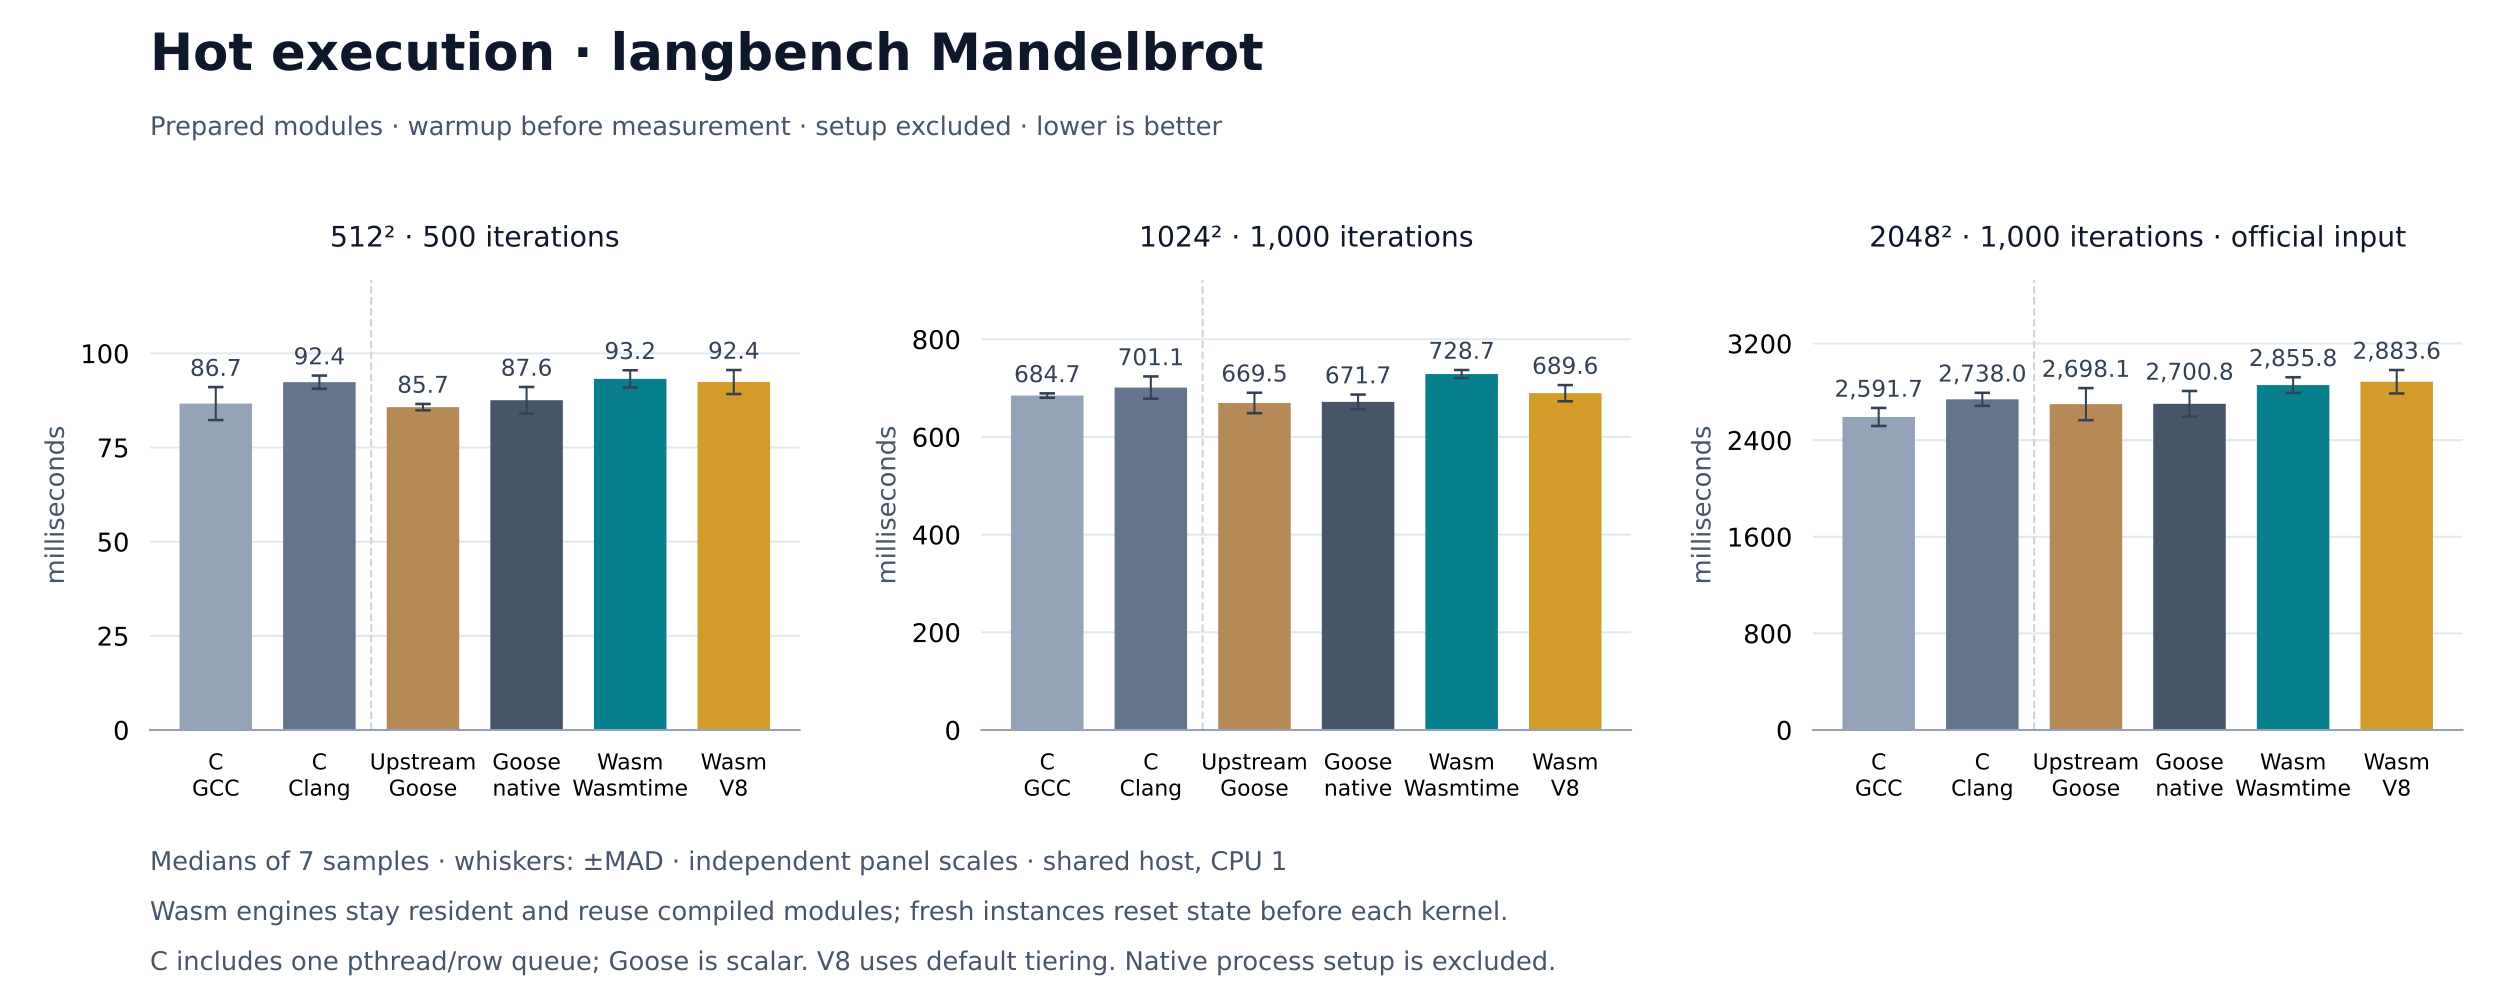
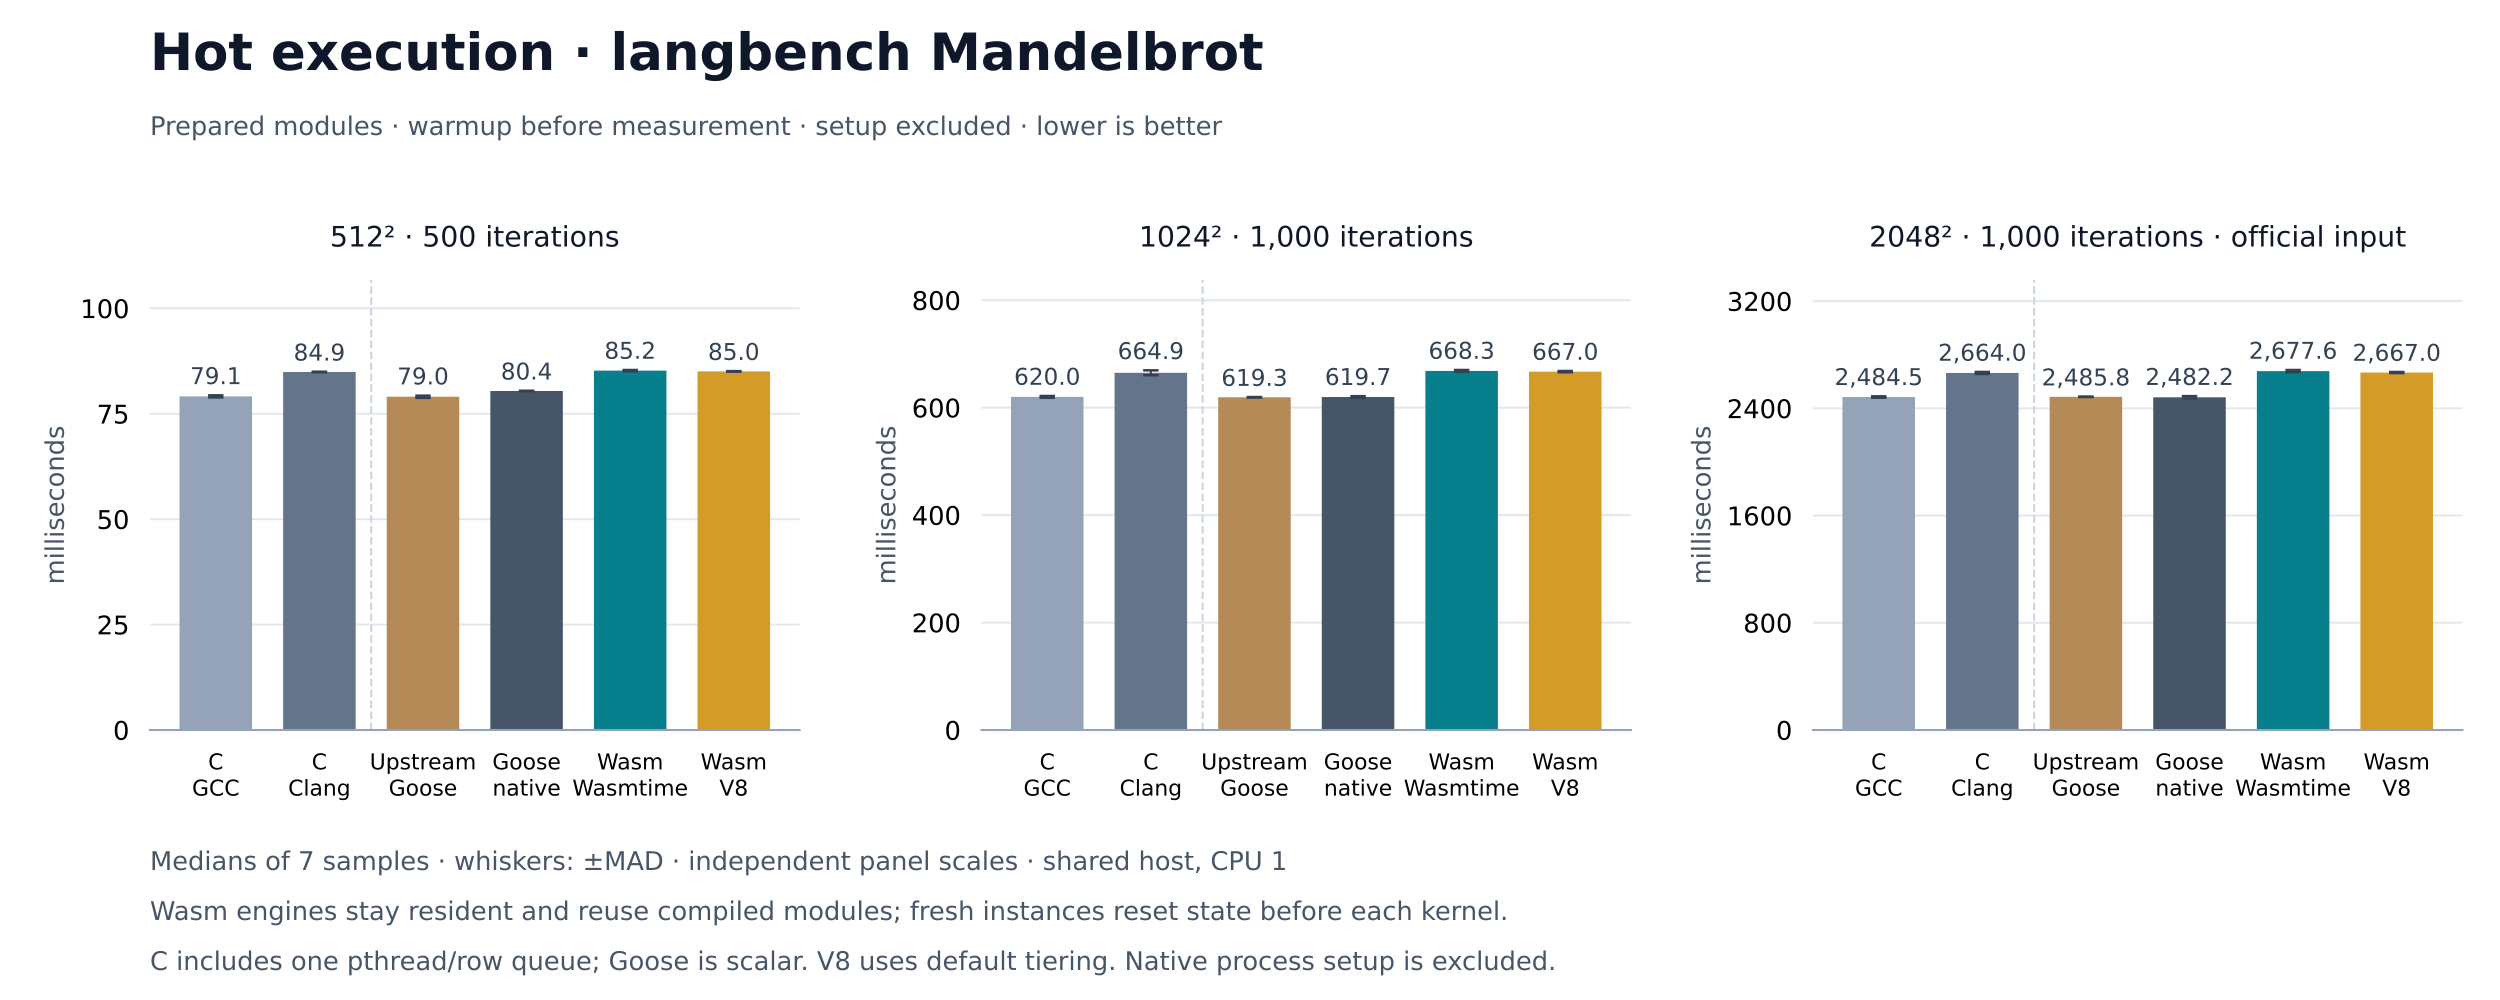
<svg xmlns="http://www.w3.org/2000/svg" xmlns:xlink="http://www.w3.org/1999/xlink" width="972pt" height="388.8pt" viewBox="0 0 972 388.8" version="1.1">
  <defs>
    <style type="text/css">*{stroke-linejoin: round; stroke-linecap: butt}</style>
  </defs>
  <g id="figure_1">
    <g id="patch_1">
      <path d="M 0 388.8 L 972 388.8 L 972 0 L 0 0 z " style="fill: #ffffff" />
    </g>
    <g id="axes_1">
      <g id="patch_2">
        <path d="M 58.32 283.824 L 310.876 283.824 L 310.876 108.864 L 58.32 108.864 z " style="fill: #ffffff" />
      </g>
      <g id="matplotlib.axis_1">
        <g id="xtick_1">
          <g id="line2d_1" />
          <g id="text_1">
            <text style="font-size: 8.5px; font-family: 'DejaVu Sans'" transform="translate(80.93016 299.1328)">C</text>
            <text style="font-size: 8.5px; font-family: 'DejaVu Sans'" transform="translate(74.66938 309.3345)">GCC</text>
          </g>
        </g>
        <g id="xtick_2">
          <g id="line2d_2" />
          <g id="text_2">
            <text style="font-size: 8.5px; font-family: 'DejaVu Sans'" transform="translate(121.2103 299.1328)">C</text>
            <text style="font-size: 8.5px; font-family: 'DejaVu Sans'" transform="translate(112.0336 309.3352)">Clang</text>
          </g>
        </g>
        <g id="xtick_3">
          <g id="line2d_3" />
          <g id="text_3">
            <text style="font-size: 8.5px; font-family: 'DejaVu Sans'" transform="translate(143.7566 299.1328)">Upstream</text>
            <text style="font-size: 8.5px; font-family: 'DejaVu Sans'" transform="translate(151.135 309.3345)">Goose</text>
          </g>
        </g>
        <g id="xtick_4">
          <g id="line2d_4" />
          <g id="text_4">
            <text style="font-size: 8.5px; font-family: 'DejaVu Sans'" transform="translate(191.4151 299.1328)">Goose</text>
            <text style="font-size: 8.5px; font-family: 'DejaVu Sans'" transform="translate(191.4629 309.3352)">native</text>
          </g>
        </g>
        <g id="xtick_5">
          <g id="line2d_5" />
          <g id="text_5">
            <text style="font-size: 8.5px; font-family: 'DejaVu Sans'" transform="translate(232.1294 299.1328)">Wasm</text>
            <text style="font-size: 8.5px; font-family: 'DejaVu Sans'" transform="translate(222.5278 309.3352)">Wasmtime</text>
          </g>
        </g>
        <g id="xtick_6">
          <g id="line2d_6" />
          <g id="text_6">
            <text style="font-size: 8.5px; font-family: 'DejaVu Sans'" transform="translate(272.4095 299.1328)">Wasm</text>
            <text style="font-size: 8.5px; font-family: 'DejaVu Sans'" transform="translate(279.687 309.3345)">V8</text>
          </g>
        </g>
      </g>
      <g id="matplotlib.axis_2">
        <g id="ytick_1">
          <g id="line2d_7">
            <path d="M 58.32 283.824 L 310.876 283.824 " clip-path="url(#p1867e7d874)" style="fill: none; stroke: #e2e8f0; stroke-width: 0.8; stroke-linecap: square" />
          </g>
          <g id="line2d_8" />
          <g id="text_7">
            <text style="font-size: 10px; font-family: 'DejaVu Sans'; text-anchor: end" x="50.32" y="287.623" transform="rotate(-0 50.32 287.6228)">0</text>
          </g>
        </g>
        <g id="ytick_2">
          <g id="line2d_9">
-             <path d="M 58.32 247.216 L 310.876 247.216 " clip-path="url(#p1867e7d874)" style="fill: none; stroke: #e2e8f0; stroke-width: 0.8; stroke-linecap: square" />
+             <path d="M 58.32 242.837 L 310.876 242.837 " clip-path="url(#p1867e7d874)" style="fill: none; stroke: #e2e8f0; stroke-width: 0.8; stroke-linecap: square" />
          </g>
          <g id="line2d_10" />
          <g id="text_8">
-             <text style="font-size: 10px; font-family: 'DejaVu Sans'; text-anchor: end" x="50.32" y="251.015" transform="rotate(-0 50.32 251.015)">25</text>
+             <text style="font-size: 10px; font-family: 'DejaVu Sans'; text-anchor: end" x="50.32" y="246.636" transform="rotate(-0 50.32 246.636)">25</text>
          </g>
        </g>
        <g id="ytick_3">
          <g id="line2d_11">
-             <path d="M 58.32 210.608 L 310.876 210.608 " clip-path="url(#p1867e7d874)" style="fill: none; stroke: #e2e8f0; stroke-width: 0.8; stroke-linecap: square" />
+             <path d="M 58.32 201.85 L 310.876 201.85 " clip-path="url(#p1867e7d874)" style="fill: none; stroke: #e2e8f0; stroke-width: 0.8; stroke-linecap: square" />
          </g>
          <g id="line2d_12" />
          <g id="text_9">
-             <text style="font-size: 10px; font-family: 'DejaVu Sans'; text-anchor: end" x="50.32" y="214.407" transform="rotate(-0 50.32 214.4072)">50</text>
+             <text style="font-size: 10px; font-family: 'DejaVu Sans'; text-anchor: end" x="50.32" y="205.649" transform="rotate(-0 50.32 205.6491)">50</text>
          </g>
        </g>
        <g id="ytick_4">
          <g id="line2d_13">
-             <path d="M 58.32 174.001 L 310.876 174.001 " clip-path="url(#p1867e7d874)" style="fill: none; stroke: #e2e8f0; stroke-width: 0.8; stroke-linecap: square" />
+             <path d="M 58.32 160.863 L 310.876 160.863 " clip-path="url(#p1867e7d874)" style="fill: none; stroke: #e2e8f0; stroke-width: 0.8; stroke-linecap: square" />
          </g>
          <g id="line2d_14" />
          <g id="text_10">
-             <text style="font-size: 10px; font-family: 'DejaVu Sans'; text-anchor: end" x="50.32" y="177.799" transform="rotate(-0 50.32 177.7994)">75</text>
+             <text style="font-size: 10px; font-family: 'DejaVu Sans'; text-anchor: end" x="50.32" y="164.662" transform="rotate(-0 50.32 164.6622)">75</text>
          </g>
        </g>
        <g id="ytick_5">
          <g id="line2d_15">
-             <path d="M 58.32 137.393 L 310.876 137.393 " clip-path="url(#p1867e7d874)" style="fill: none; stroke: #e2e8f0; stroke-width: 0.8; stroke-linecap: square" />
+             <path d="M 58.32 119.877 L 310.876 119.877 " clip-path="url(#p1867e7d874)" style="fill: none; stroke: #e2e8f0; stroke-width: 0.8; stroke-linecap: square" />
          </g>
          <g id="line2d_16" />
          <g id="text_11">
-             <text style="font-size: 10px; font-family: 'DejaVu Sans'; text-anchor: end" x="50.32" y="141.192" transform="rotate(-0 50.32 141.1916)">100</text>
+             <text style="font-size: 10px; font-family: 'DejaVu Sans'; text-anchor: end" x="50.32" y="123.675" transform="rotate(-0 50.32 123.6754)">100</text>
          </g>
        </g>
        <g id="text_12">
          <text style="font-size: 10px; font-family: 'DejaVu Sans'; text-anchor: middle; fill: #475569" x="24.83" y="196.344" transform="rotate(-90 24.83016 196.344)">milliseconds</text>
        </g>
      </g>
      <g id="patch_3">
-         <path d="M 69.8 283.824 L 97.996 283.824 L 97.996 156.915 L 69.8 156.915 z " clip-path="url(#p1867e7d874)" style="fill: #94a3b8" />
+         <path d="M 69.8 283.824 L 97.996 283.824 L 97.996 154.111 L 69.8 154.111 z " clip-path="url(#p1867e7d874)" style="fill: #94a3b8" />
      </g>
      <g id="patch_4">
-         <path d="M 110.08 283.824 L 138.276 283.824 L 138.276 148.586 L 110.08 148.586 z " clip-path="url(#p1867e7d874)" style="fill: #64748b" />
+         <path d="M 110.08 283.824 L 138.276 283.824 L 138.276 144.625 L 110.08 144.625 z " clip-path="url(#p1867e7d874)" style="fill: #64748b" />
      </g>
      <g id="patch_5">
-         <path d="M 150.36 283.824 L 178.556 283.824 L 178.556 158.301 L 150.36 158.301 z " clip-path="url(#p1867e7d874)" style="fill: #b58a56" />
+         <path d="M 150.36 283.824 L 178.556 283.824 L 178.556 154.239 L 150.36 154.239 z " clip-path="url(#p1867e7d874)" style="fill: #b58a56" />
      </g>
      <g id="patch_6">
-         <path d="M 190.64 283.824 L 218.836 283.824 L 218.836 155.606 L 190.64 155.606 z " clip-path="url(#p1867e7d874)" style="fill: #475569" />
+         <path d="M 190.64 283.824 L 218.836 283.824 L 218.836 152.021 L 190.64 152.021 z " clip-path="url(#p1867e7d874)" style="fill: #475569" />
      </g>
      <g id="patch_7">
-         <path d="M 230.92 283.824 L 259.116 283.824 L 259.116 147.306 L 230.92 147.306 z " clip-path="url(#p1867e7d874)" style="fill: #087f8c" />
+         <path d="M 230.92 283.824 L 259.116 283.824 L 259.116 144.096 L 230.92 144.096 z " clip-path="url(#p1867e7d874)" style="fill: #087f8c" />
      </g>
      <g id="patch_8">
-         <path d="M 271.2 283.824 L 299.396 283.824 L 299.396 148.526 L 271.2 148.526 z " clip-path="url(#p1867e7d874)" style="fill: #d39b28" />
+         <path d="M 271.2 283.824 L 299.396 283.824 L 299.396 144.407 L 271.2 144.407 z " clip-path="url(#p1867e7d874)" style="fill: #d39b28" />
      </g>
      <g id="LineCollection_1">
-         <path d="M 83.898 163.318 L 83.898 150.511 " clip-path="url(#p1867e7d874)" style="fill: none; stroke: #334155; stroke-width: 0.8" />
-         <path d="M 124.178 151.15 L 124.178 146.022 " clip-path="url(#p1867e7d874)" style="fill: none; stroke: #334155; stroke-width: 0.8" />
-         <path d="M 164.458 159.543 L 164.458 157.059 " clip-path="url(#p1867e7d874)" style="fill: none; stroke: #334155; stroke-width: 0.8" />
-         <path d="M 204.738 160.763 L 204.738 150.449 " clip-path="url(#p1867e7d874)" style="fill: none; stroke: #334155; stroke-width: 0.8" />
-         <path d="M 245.018 150.655 L 245.018 143.957 " clip-path="url(#p1867e7d874)" style="fill: none; stroke: #334155; stroke-width: 0.8" />
-         <path d="M 285.298 153.196 L 285.298 143.856 " clip-path="url(#p1867e7d874)" style="fill: none; stroke: #334155; stroke-width: 0.8" />
+         <path d="M 83.898 154.51 L 83.898 153.711 " clip-path="url(#p1867e7d874)" style="fill: none; stroke: #334155; stroke-width: 0.8" />
+         <path d="M 124.178 144.686 L 124.178 144.565 " clip-path="url(#p1867e7d874)" style="fill: none; stroke: #334155; stroke-width: 0.8" />
+         <path d="M 164.458 154.645 L 164.458 153.833 " clip-path="url(#p1867e7d874)" style="fill: none; stroke: #334155; stroke-width: 0.8" />
+         <path d="M 204.738 152.102 L 204.738 151.939 " clip-path="url(#p1867e7d874)" style="fill: none; stroke: #334155; stroke-width: 0.8" />
+         <path d="M 245.018 144.336 L 245.018 143.856 " clip-path="url(#p1867e7d874)" style="fill: none; stroke: #334155; stroke-width: 0.8" />
+         <path d="M 285.298 144.5 L 285.298 144.314 " clip-path="url(#p1867e7d874)" style="fill: none; stroke: #334155; stroke-width: 0.8" />
      </g>
      <g id="line2d_17">
        <defs>
          <path id="m312f0f70a7" d="M 3 0 L -3 -0 " style="stroke: #334155" />
        </defs>
        <g clip-path="url(#p1867e7d874)">
-           <use xlink:href="#m312f0f70a7" x="83.898" y="163.318" style="fill: #1f77b4; stroke: #334155" />
-           <use xlink:href="#m312f0f70a7" x="124.178" y="151.15" style="fill: #1f77b4; stroke: #334155" />
-           <use xlink:href="#m312f0f70a7" x="164.458" y="159.543" style="fill: #1f77b4; stroke: #334155" />
-           <use xlink:href="#m312f0f70a7" x="204.738" y="160.763" style="fill: #1f77b4; stroke: #334155" />
-           <use xlink:href="#m312f0f70a7" x="245.018" y="150.655" style="fill: #1f77b4; stroke: #334155" />
-           <use xlink:href="#m312f0f70a7" x="285.298" y="153.196" style="fill: #1f77b4; stroke: #334155" />
+           <use xlink:href="#m312f0f70a7" x="83.898" y="154.51" style="fill: #1f77b4; stroke: #334155" />
+           <use xlink:href="#m312f0f70a7" x="124.178" y="144.686" style="fill: #1f77b4; stroke: #334155" />
+           <use xlink:href="#m312f0f70a7" x="164.458" y="154.645" style="fill: #1f77b4; stroke: #334155" />
+           <use xlink:href="#m312f0f70a7" x="204.738" y="152.102" style="fill: #1f77b4; stroke: #334155" />
+           <use xlink:href="#m312f0f70a7" x="245.018" y="144.336" style="fill: #1f77b4; stroke: #334155" />
+           <use xlink:href="#m312f0f70a7" x="285.298" y="144.5" style="fill: #1f77b4; stroke: #334155" />
        </g>
      </g>
      <g id="line2d_18">
        <g clip-path="url(#p1867e7d874)">
-           <use xlink:href="#m312f0f70a7" x="83.898" y="150.511" style="fill: #1f77b4; stroke: #334155" />
-           <use xlink:href="#m312f0f70a7" x="124.178" y="146.022" style="fill: #1f77b4; stroke: #334155" />
-           <use xlink:href="#m312f0f70a7" x="164.458" y="157.059" style="fill: #1f77b4; stroke: #334155" />
-           <use xlink:href="#m312f0f70a7" x="204.738" y="150.449" style="fill: #1f77b4; stroke: #334155" />
-           <use xlink:href="#m312f0f70a7" x="245.018" y="143.957" style="fill: #1f77b4; stroke: #334155" />
-           <use xlink:href="#m312f0f70a7" x="285.298" y="143.856" style="fill: #1f77b4; stroke: #334155" />
+           <use xlink:href="#m312f0f70a7" x="83.898" y="153.711" style="fill: #1f77b4; stroke: #334155" />
+           <use xlink:href="#m312f0f70a7" x="124.178" y="144.565" style="fill: #1f77b4; stroke: #334155" />
+           <use xlink:href="#m312f0f70a7" x="164.458" y="153.833" style="fill: #1f77b4; stroke: #334155" />
+           <use xlink:href="#m312f0f70a7" x="204.738" y="151.939" style="fill: #1f77b4; stroke: #334155" />
+           <use xlink:href="#m312f0f70a7" x="245.018" y="143.856" style="fill: #1f77b4; stroke: #334155" />
+           <use xlink:href="#m312f0f70a7" x="285.298" y="144.314" style="fill: #1f77b4; stroke: #334155" />
        </g>
      </g>
      <g id="line2d_19">
        <path d="M 144.318 283.824 L 144.318 108.864 " clip-path="url(#p1867e7d874)" style="fill: none; stroke-dasharray: 2.96,1.28; stroke-dashoffset: 0; stroke: #cbd5e1; stroke-width: 0.8" />
      </g>
      <g id="patch_9">
        <path d="M 58.32 283.824 L 310.876 283.824 " style="fill: none; stroke: #94a3b8; stroke-width: 0.8; stroke-linejoin: miter; stroke-linecap: square" />
      </g>
      <g id="text_13">
-         <text style="font-size: 9px; font-family: 'DejaVu Sans'; text-anchor: middle; fill: #334155" x="83.898" y="146.137" transform="rotate(-0 83.89786 146.1375)">86.7</text>
+         <text style="font-size: 9px; font-family: 'DejaVu Sans'; text-anchor: middle; fill: #334155" x="83.898" y="149.337" transform="rotate(-0 83.89786 149.337)">79.1</text>
      </g>
      <g id="text_14">
-         <text style="font-size: 9px; font-family: 'DejaVu Sans'; text-anchor: middle; fill: #334155" x="124.178" y="141.648" transform="rotate(-0 124.178 141.6475)">92.4</text>
+         <text style="font-size: 9px; font-family: 'DejaVu Sans'; text-anchor: middle; fill: #334155" x="124.178" y="140.191" transform="rotate(-0 124.178 140.1905)">84.9</text>
      </g>
      <g id="text_15">
-         <text style="font-size: 9px; font-family: 'DejaVu Sans'; text-anchor: middle; fill: #334155" x="164.458" y="152.685" transform="rotate(-0 164.458 152.6853)">85.7</text>
+         <text style="font-size: 9px; font-family: 'DejaVu Sans'; text-anchor: middle; fill: #334155" x="164.458" y="149.459" transform="rotate(-0 164.458 149.4593)">79.0</text>
      </g>
      <g id="text_16">
-         <text style="font-size: 9px; font-family: 'DejaVu Sans'; text-anchor: middle; fill: #334155" x="204.738" y="146.075" transform="rotate(-0 204.7381 146.0749)">87.6</text>
+         <text style="font-size: 9px; font-family: 'DejaVu Sans'; text-anchor: middle; fill: #334155" x="204.738" y="147.565" transform="rotate(-0 204.7381 147.5654)">80.4</text>
      </g>
      <g id="text_17">
-         <text style="font-size: 9px; font-family: 'DejaVu Sans'; text-anchor: middle; fill: #334155" x="245.018" y="139.583" transform="rotate(-0 245.0182 139.5826)">93.2</text>
+         <text style="font-size: 9px; font-family: 'DejaVu Sans'; text-anchor: middle; fill: #334155" x="245.018" y="139.482" transform="rotate(-0 245.0182 139.482)">85.2</text>
      </g>
      <g id="text_18">
-         <text style="font-size: 9px; font-family: 'DejaVu Sans'; text-anchor: middle; fill: #334155" x="285.298" y="139.482" transform="rotate(-0 285.2983 139.482)">92.4</text>
+         <text style="font-size: 9px; font-family: 'DejaVu Sans'; text-anchor: middle; fill: #334155" x="285.298" y="139.94" transform="rotate(-0 285.2983 139.9403)">85.0</text>
      </g>
      <g id="text_19">
        <text style="font-size: 11px; font-family: 'DejaVu Sans'; text-anchor: middle; fill: #0f172a" x="184.598" y="95.864" transform="rotate(-0 184.5981 95.864)">512² · 500 iterations</text>
      </g>
    </g>
    <g id="axes_2">
      <g id="patch_10">
        <path d="M 381.592 283.824 L 634.148 283.824 L 634.148 108.864 L 381.592 108.864 z " style="fill: #ffffff" />
      </g>
      <g id="matplotlib.axis_3">
        <g id="xtick_7">
          <g id="line2d_20" />
          <g id="text_20">
            <text style="font-size: 8.5px; font-family: 'DejaVu Sans'" transform="translate(404.2021 299.1328)">C</text>
            <text style="font-size: 8.5px; font-family: 'DejaVu Sans'" transform="translate(397.9413 309.3345)">GCC</text>
          </g>
        </g>
        <g id="xtick_8">
          <g id="line2d_21" />
          <g id="text_21">
            <text style="font-size: 8.5px; font-family: 'DejaVu Sans'" transform="translate(444.4822 299.1328)">C</text>
            <text style="font-size: 8.5px; font-family: 'DejaVu Sans'" transform="translate(435.3055 309.3352)">Clang</text>
          </g>
        </g>
        <g id="xtick_9">
          <g id="line2d_22" />
          <g id="text_22">
            <text style="font-size: 8.5px; font-family: 'DejaVu Sans'" transform="translate(467.0285 299.1328)">Upstream</text>
            <text style="font-size: 8.5px; font-family: 'DejaVu Sans'" transform="translate(474.4069 309.3345)">Goose</text>
          </g>
        </g>
        <g id="xtick_10">
          <g id="line2d_23" />
          <g id="text_23">
            <text style="font-size: 8.5px; font-family: 'DejaVu Sans'" transform="translate(514.687 299.1328)">Goose</text>
            <text style="font-size: 8.5px; font-family: 'DejaVu Sans'" transform="translate(514.7348 309.3352)">native</text>
          </g>
        </g>
        <g id="xtick_11">
          <g id="line2d_24" />
          <g id="text_24">
            <text style="font-size: 8.5px; font-family: 'DejaVu Sans'" transform="translate(555.4013 299.1328)">Wasm</text>
            <text style="font-size: 8.5px; font-family: 'DejaVu Sans'" transform="translate(545.7997 309.3352)">Wasmtime</text>
          </g>
        </g>
        <g id="xtick_12">
          <g id="line2d_25" />
          <g id="text_25">
            <text style="font-size: 8.5px; font-family: 'DejaVu Sans'" transform="translate(595.6814 299.1328)">Wasm</text>
            <text style="font-size: 8.5px; font-family: 'DejaVu Sans'" transform="translate(602.9589 309.3345)">V8</text>
          </g>
        </g>
      </g>
      <g id="matplotlib.axis_4">
        <g id="ytick_6">
          <g id="line2d_26">
            <path d="M 381.592 283.824 L 634.148 283.824 " clip-path="url(#pa1d23f0274)" style="fill: none; stroke: #e2e8f0; stroke-width: 0.8; stroke-linecap: square" />
          </g>
          <g id="line2d_27" />
          <g id="text_26">
            <text style="font-size: 10px; font-family: 'DejaVu Sans'; text-anchor: end" x="373.592" y="287.623" transform="rotate(-0 373.5919 287.6228)">0</text>
          </g>
        </g>
        <g id="ytick_7">
          <g id="line2d_28">
-             <path d="M 381.592 245.84 L 634.148 245.84 " clip-path="url(#pa1d23f0274)" style="fill: none; stroke: #e2e8f0; stroke-width: 0.8; stroke-linecap: square" />
+             <path d="M 381.592 242.047 L 634.148 242.047 " clip-path="url(#pa1d23f0274)" style="fill: none; stroke: #e2e8f0; stroke-width: 0.8; stroke-linecap: square" />
          </g>
          <g id="line2d_29" />
          <g id="text_27">
-             <text style="font-size: 10px; font-family: 'DejaVu Sans'; text-anchor: end" x="373.592" y="249.639" transform="rotate(-0 373.5919 249.6391)">200</text>
+             <text style="font-size: 10px; font-family: 'DejaVu Sans'; text-anchor: end" x="373.592" y="245.846" transform="rotate(-0 373.5919 245.8456)">200</text>
          </g>
        </g>
        <g id="ytick_8">
          <g id="line2d_30">
-             <path d="M 381.592 207.857 L 634.148 207.857 " clip-path="url(#pa1d23f0274)" style="fill: none; stroke: #e2e8f0; stroke-width: 0.8; stroke-linecap: square" />
+             <path d="M 381.592 200.269 L 634.148 200.269 " clip-path="url(#pa1d23f0274)" style="fill: none; stroke: #e2e8f0; stroke-width: 0.8; stroke-linecap: square" />
          </g>
          <g id="line2d_31" />
          <g id="text_28">
-             <text style="font-size: 10px; font-family: 'DejaVu Sans'; text-anchor: end" x="373.592" y="211.655" transform="rotate(-0 373.5919 211.6554)">400</text>
+             <text style="font-size: 10px; font-family: 'DejaVu Sans'; text-anchor: end" x="373.592" y="204.068" transform="rotate(-0 373.5919 204.0683)">400</text>
          </g>
        </g>
        <g id="ytick_9">
          <g id="line2d_32">
-             <path d="M 381.592 169.873 L 634.148 169.873 " clip-path="url(#pa1d23f0274)" style="fill: none; stroke: #e2e8f0; stroke-width: 0.8; stroke-linecap: square" />
+             <path d="M 381.592 158.492 L 634.148 158.492 " clip-path="url(#pa1d23f0274)" style="fill: none; stroke: #e2e8f0; stroke-width: 0.8; stroke-linecap: square" />
          </g>
          <g id="line2d_33" />
          <g id="text_29">
-             <text style="font-size: 10px; font-family: 'DejaVu Sans'; text-anchor: end" x="373.592" y="173.672" transform="rotate(-0 373.5919 173.6717)">600</text>
+             <text style="font-size: 10px; font-family: 'DejaVu Sans'; text-anchor: end" x="373.592" y="162.291" transform="rotate(-0 373.5919 162.2911)">600</text>
          </g>
        </g>
        <g id="ytick_10">
          <g id="line2d_34">
-             <path d="M 381.592 131.889 L 634.148 131.889 " clip-path="url(#pa1d23f0274)" style="fill: none; stroke: #e2e8f0; stroke-width: 0.8; stroke-linecap: square" />
+             <path d="M 381.592 116.715 L 634.148 116.715 " clip-path="url(#pa1d23f0274)" style="fill: none; stroke: #e2e8f0; stroke-width: 0.8; stroke-linecap: square" />
          </g>
          <g id="line2d_35" />
          <g id="text_30">
-             <text style="font-size: 10px; font-family: 'DejaVu Sans'; text-anchor: end" x="373.592" y="135.688" transform="rotate(-0 373.5919 135.688)">800</text>
+             <text style="font-size: 10px; font-family: 'DejaVu Sans'; text-anchor: end" x="373.592" y="120.514" transform="rotate(-0 373.5919 120.5138)">800</text>
          </g>
        </g>
        <g id="text_31">
          <text style="font-size: 10px; font-family: 'DejaVu Sans'; text-anchor: middle; fill: #475569" x="348.102" y="196.344" transform="rotate(-90 348.1021 196.344)">milliseconds</text>
        </g>
      </g>
      <g id="patch_11">
-         <path d="M 393.072 283.824 L 421.268 283.824 L 421.268 153.793 L 393.072 153.793 z " clip-path="url(#pa1d23f0274)" style="fill: #94a3b8" />
+         <path d="M 393.072 283.824 L 421.268 283.824 L 421.268 154.308 L 393.072 154.308 z " clip-path="url(#pa1d23f0274)" style="fill: #94a3b8" />
      </g>
      <g id="patch_12">
-         <path d="M 433.352 283.824 L 461.548 283.824 L 461.548 150.679 L 433.352 150.679 z " clip-path="url(#pa1d23f0274)" style="fill: #64748b" />
+         <path d="M 433.352 283.824 L 461.548 283.824 L 461.548 144.945 L 433.352 144.945 z " clip-path="url(#pa1d23f0274)" style="fill: #64748b" />
      </g>
      <g id="patch_13">
-         <path d="M 473.632 283.824 L 501.828 283.824 L 501.828 156.666 L 473.632 156.666 z " clip-path="url(#pa1d23f0274)" style="fill: #b58a56" />
+         <path d="M 473.632 283.824 L 501.828 283.824 L 501.828 154.461 L 473.632 154.461 z " clip-path="url(#pa1d23f0274)" style="fill: #b58a56" />
      </g>
      <g id="patch_14">
-         <path d="M 513.912 283.824 L 542.108 283.824 L 542.108 156.249 L 513.912 156.249 z " clip-path="url(#pa1d23f0274)" style="fill: #475569" />
+         <path d="M 513.912 283.824 L 542.108 283.824 L 542.108 154.37 L 513.912 154.37 z " clip-path="url(#pa1d23f0274)" style="fill: #475569" />
      </g>
      <g id="patch_15">
-         <path d="M 554.192 283.824 L 582.388 283.824 L 582.388 145.427 L 554.192 145.427 z " clip-path="url(#pa1d23f0274)" style="fill: #087f8c" />
+         <path d="M 554.192 283.824 L 582.388 283.824 L 582.388 144.217 L 554.192 144.217 z " clip-path="url(#pa1d23f0274)" style="fill: #087f8c" />
      </g>
      <g id="patch_16">
-         <path d="M 594.472 283.824 L 622.668 283.824 L 622.668 152.856 L 594.472 152.856 z " clip-path="url(#pa1d23f0274)" style="fill: #d39b28" />
+         <path d="M 594.472 283.824 L 622.668 283.824 L 622.668 144.501 L 594.472 144.501 z " clip-path="url(#pa1d23f0274)" style="fill: #d39b28" />
      </g>
      <g id="LineCollection_2">
-         <path d="M 407.17 154.648 L 407.17 152.937 " clip-path="url(#pa1d23f0274)" style="fill: none; stroke: #334155; stroke-width: 0.8" />
-         <path d="M 447.45 154.998 L 447.45 146.36 " clip-path="url(#pa1d23f0274)" style="fill: none; stroke: #334155; stroke-width: 0.8" />
-         <path d="M 487.73 160.642 L 487.73 152.689 " clip-path="url(#pa1d23f0274)" style="fill: none; stroke: #334155; stroke-width: 0.8" />
-         <path d="M 528.01 159.095 L 528.01 153.402 " clip-path="url(#pa1d23f0274)" style="fill: none; stroke: #334155; stroke-width: 0.8" />
-         <path d="M 568.29 146.998 L 568.29 143.856 " clip-path="url(#pa1d23f0274)" style="fill: none; stroke: #334155; stroke-width: 0.8" />
-         <path d="M 608.57 156.002 L 608.57 149.709 " clip-path="url(#pa1d23f0274)" style="fill: none; stroke: #334155; stroke-width: 0.8" />
+         <path d="M 407.17 154.647 L 407.17 153.969 " clip-path="url(#pa1d23f0274)" style="fill: none; stroke: #334155; stroke-width: 0.8" />
+         <path d="M 447.45 145.904 L 447.45 143.987 " clip-path="url(#pa1d23f0274)" style="fill: none; stroke: #334155; stroke-width: 0.8" />
+         <path d="M 487.73 154.526 L 487.73 154.397 " clip-path="url(#pa1d23f0274)" style="fill: none; stroke: #334155; stroke-width: 0.8" />
+         <path d="M 528.01 154.69 L 528.01 154.049 " clip-path="url(#pa1d23f0274)" style="fill: none; stroke: #334155; stroke-width: 0.8" />
+         <path d="M 568.29 144.578 L 568.29 143.856 " clip-path="url(#pa1d23f0274)" style="fill: none; stroke: #334155; stroke-width: 0.8" />
+         <path d="M 608.57 144.74 L 608.57 144.262 " clip-path="url(#pa1d23f0274)" style="fill: none; stroke: #334155; stroke-width: 0.8" />
      </g>
      <g id="line2d_36">
        <g clip-path="url(#pa1d23f0274)">
-           <use xlink:href="#m312f0f70a7" x="407.17" y="154.648" style="fill: #1f77b4; stroke: #334155" />
-           <use xlink:href="#m312f0f70a7" x="447.45" y="154.998" style="fill: #1f77b4; stroke: #334155" />
-           <use xlink:href="#m312f0f70a7" x="487.73" y="160.642" style="fill: #1f77b4; stroke: #334155" />
-           <use xlink:href="#m312f0f70a7" x="528.01" y="159.095" style="fill: #1f77b4; stroke: #334155" />
-           <use xlink:href="#m312f0f70a7" x="568.29" y="146.998" style="fill: #1f77b4; stroke: #334155" />
-           <use xlink:href="#m312f0f70a7" x="608.57" y="156.002" style="fill: #1f77b4; stroke: #334155" />
+           <use xlink:href="#m312f0f70a7" x="407.17" y="154.647" style="fill: #1f77b4; stroke: #334155" />
+           <use xlink:href="#m312f0f70a7" x="447.45" y="145.904" style="fill: #1f77b4; stroke: #334155" />
+           <use xlink:href="#m312f0f70a7" x="487.73" y="154.526" style="fill: #1f77b4; stroke: #334155" />
+           <use xlink:href="#m312f0f70a7" x="528.01" y="154.69" style="fill: #1f77b4; stroke: #334155" />
+           <use xlink:href="#m312f0f70a7" x="568.29" y="144.578" style="fill: #1f77b4; stroke: #334155" />
+           <use xlink:href="#m312f0f70a7" x="608.57" y="144.74" style="fill: #1f77b4; stroke: #334155" />
        </g>
      </g>
      <g id="line2d_37">
        <g clip-path="url(#pa1d23f0274)">
-           <use xlink:href="#m312f0f70a7" x="407.17" y="152.937" style="fill: #1f77b4; stroke: #334155" />
-           <use xlink:href="#m312f0f70a7" x="447.45" y="146.36" style="fill: #1f77b4; stroke: #334155" />
-           <use xlink:href="#m312f0f70a7" x="487.73" y="152.689" style="fill: #1f77b4; stroke: #334155" />
-           <use xlink:href="#m312f0f70a7" x="528.01" y="153.402" style="fill: #1f77b4; stroke: #334155" />
+           <use xlink:href="#m312f0f70a7" x="407.17" y="153.969" style="fill: #1f77b4; stroke: #334155" />
+           <use xlink:href="#m312f0f70a7" x="447.45" y="143.987" style="fill: #1f77b4; stroke: #334155" />
+           <use xlink:href="#m312f0f70a7" x="487.73" y="154.397" style="fill: #1f77b4; stroke: #334155" />
+           <use xlink:href="#m312f0f70a7" x="528.01" y="154.049" style="fill: #1f77b4; stroke: #334155" />
          <use xlink:href="#m312f0f70a7" x="568.29" y="143.856" style="fill: #1f77b4; stroke: #334155" />
-           <use xlink:href="#m312f0f70a7" x="608.57" y="149.709" style="fill: #1f77b4; stroke: #334155" />
+           <use xlink:href="#m312f0f70a7" x="608.57" y="144.262" style="fill: #1f77b4; stroke: #334155" />
        </g>
      </g>
      <g id="line2d_38">
        <path d="M 467.59 283.824 L 467.59 108.864 " clip-path="url(#pa1d23f0274)" style="fill: none; stroke-dasharray: 2.96,1.28; stroke-dashoffset: 0; stroke: #cbd5e1; stroke-width: 0.8" />
      </g>
      <g id="patch_17">
        <path d="M 381.592 283.824 L 634.148 283.824 " style="fill: none; stroke: #94a3b8; stroke-width: 0.8; stroke-linejoin: miter; stroke-linecap: square" />
      </g>
      <g id="text_32">
-         <text style="font-size: 9px; font-family: 'DejaVu Sans'; text-anchor: middle; fill: #334155" x="407.17" y="148.563" transform="rotate(-0 407.1698 148.5635)">684.7</text>
+         <text style="font-size: 9px; font-family: 'DejaVu Sans'; text-anchor: middle; fill: #334155" x="407.17" y="149.595" transform="rotate(-0 407.1698 149.5952)">620.0</text>
      </g>
      <g id="text_33">
-         <text style="font-size: 9px; font-family: 'DejaVu Sans'; text-anchor: middle; fill: #334155" x="447.45" y="141.986" transform="rotate(-0 447.4499 141.9862)">701.1</text>
+         <text style="font-size: 9px; font-family: 'DejaVu Sans'; text-anchor: middle; fill: #334155" x="447.45" y="139.613" transform="rotate(-0 447.4499 139.6127)">664.9</text>
      </g>
      <g id="text_34">
-         <text style="font-size: 9px; font-family: 'DejaVu Sans'; text-anchor: middle; fill: #334155" x="487.73" y="148.315" transform="rotate(-0 487.73 148.3147)">669.5</text>
+         <text style="font-size: 9px; font-family: 'DejaVu Sans'; text-anchor: middle; fill: #334155" x="487.73" y="150.023" transform="rotate(-0 487.73 150.0226)">619.3</text>
      </g>
      <g id="text_35">
-         <text style="font-size: 9px; font-family: 'DejaVu Sans'; text-anchor: middle; fill: #334155" x="528.01" y="149.028" transform="rotate(-0 528.01 149.0284)">671.7</text>
+         <text style="font-size: 9px; font-family: 'DejaVu Sans'; text-anchor: middle; fill: #334155" x="528.01" y="149.675" transform="rotate(-0 528.01 149.6747)">619.7</text>
      </g>
      <g id="text_36">
-         <text style="font-size: 9px; font-family: 'DejaVu Sans'; text-anchor: middle; fill: #334155" x="568.29" y="139.482" transform="rotate(-0 568.2901 139.482)">728.7</text>
+         <text style="font-size: 9px; font-family: 'DejaVu Sans'; text-anchor: middle; fill: #334155" x="568.29" y="139.482" transform="rotate(-0 568.2901 139.482)">668.3</text>
      </g>
      <g id="text_37">
-         <text style="font-size: 9px; font-family: 'DejaVu Sans'; text-anchor: middle; fill: #334155" x="608.57" y="145.335" transform="rotate(-0 608.5702 145.3351)">689.6</text>
+         <text style="font-size: 9px; font-family: 'DejaVu Sans'; text-anchor: middle; fill: #334155" x="608.57" y="139.888" transform="rotate(-0 608.5702 139.8884)">667.0</text>
      </g>
      <g id="text_38">
        <text style="font-size: 11px; font-family: 'DejaVu Sans'; text-anchor: middle; fill: #0f172a" x="507.87" y="95.864" transform="rotate(-0 507.87 95.864)">1024² · 1,000 iterations</text>
      </g>
    </g>
    <g id="axes_3">
      <g id="patch_18">
        <path d="M 704.864 283.824 L 957.42 283.824 L 957.42 108.864 L 704.864 108.864 z " style="fill: #ffffff" />
      </g>
      <g id="matplotlib.axis_5">
        <g id="xtick_13">
          <g id="line2d_39" />
          <g id="text_39">
            <text style="font-size: 8.5px; font-family: 'DejaVu Sans'" transform="translate(727.474 299.1328)">C</text>
            <text style="font-size: 8.5px; font-family: 'DejaVu Sans'" transform="translate(721.2132 309.3345)">GCC</text>
          </g>
        </g>
        <g id="xtick_14">
          <g id="line2d_40" />
          <g id="text_40">
            <text style="font-size: 8.5px; font-family: 'DejaVu Sans'" transform="translate(767.7541 299.1328)">C</text>
            <text style="font-size: 8.5px; font-family: 'DejaVu Sans'" transform="translate(758.5774 309.3352)">Clang</text>
          </g>
        </g>
        <g id="xtick_15">
          <g id="line2d_41" />
          <g id="text_41">
            <text style="font-size: 8.5px; font-family: 'DejaVu Sans'" transform="translate(790.3004 299.1328)">Upstream</text>
            <text style="font-size: 8.5px; font-family: 'DejaVu Sans'" transform="translate(797.6788 309.3345)">Goose</text>
          </g>
        </g>
        <g id="xtick_16">
          <g id="line2d_42" />
          <g id="text_42">
            <text style="font-size: 8.5px; font-family: 'DejaVu Sans'" transform="translate(837.9589 299.1328)">Goose</text>
            <text style="font-size: 8.5px; font-family: 'DejaVu Sans'" transform="translate(838.0067 309.3352)">native</text>
          </g>
        </g>
        <g id="xtick_17">
          <g id="line2d_43" />
          <g id="text_43">
            <text style="font-size: 8.5px; font-family: 'DejaVu Sans'" transform="translate(878.6733 299.1328)">Wasm</text>
            <text style="font-size: 8.5px; font-family: 'DejaVu Sans'" transform="translate(869.0716 309.3352)">Wasmtime</text>
          </g>
        </g>
        <g id="xtick_18">
          <g id="line2d_44" />
          <g id="text_44">
            <text style="font-size: 8.5px; font-family: 'DejaVu Sans'" transform="translate(918.9534 299.1328)">Wasm</text>
            <text style="font-size: 8.5px; font-family: 'DejaVu Sans'" transform="translate(926.2308 309.3345)">V8</text>
          </g>
        </g>
      </g>
      <g id="matplotlib.axis_6">
        <g id="ytick_11">
          <g id="line2d_45">
            <path d="M 704.864 283.824 L 957.42 283.824 " clip-path="url(#p89d5f736ee)" style="fill: none; stroke: #e2e8f0; stroke-width: 0.8; stroke-linecap: square" />
          </g>
          <g id="line2d_46" />
          <g id="text_45">
            <text style="font-size: 10px; font-family: 'DejaVu Sans'; text-anchor: end" x="696.864" y="287.623" transform="rotate(-0 696.8638 287.6228)">0</text>
          </g>
        </g>
        <g id="ytick_12">
          <g id="line2d_47">
-             <path d="M 704.864 246.258 L 957.42 246.258 " clip-path="url(#p89d5f736ee)" style="fill: none; stroke: #e2e8f0; stroke-width: 0.8; stroke-linecap: square" />
+             <path d="M 704.864 242.136 L 957.42 242.136 " clip-path="url(#p89d5f736ee)" style="fill: none; stroke: #e2e8f0; stroke-width: 0.8; stroke-linecap: square" />
          </g>
          <g id="line2d_48" />
          <g id="text_46">
-             <text style="font-size: 10px; font-family: 'DejaVu Sans'; text-anchor: end" x="696.864" y="250.057" transform="rotate(-0 696.8638 250.057)">800</text>
+             <text style="font-size: 10px; font-family: 'DejaVu Sans'; text-anchor: end" x="696.864" y="245.935" transform="rotate(-0 696.8638 245.9347)">800</text>
          </g>
        </g>
        <g id="ytick_13">
          <g id="line2d_49">
-             <path d="M 704.864 208.692 L 957.42 208.692 " clip-path="url(#p89d5f736ee)" style="fill: none; stroke: #e2e8f0; stroke-width: 0.8; stroke-linecap: square" />
+             <path d="M 704.864 200.448 L 957.42 200.448 " clip-path="url(#p89d5f736ee)" style="fill: none; stroke: #e2e8f0; stroke-width: 0.8; stroke-linecap: square" />
          </g>
          <g id="line2d_50" />
          <g id="text_47">
-             <text style="font-size: 10px; font-family: 'DejaVu Sans'; text-anchor: end" x="696.864" y="212.491" transform="rotate(-0 696.8638 212.4911)">1600</text>
+             <text style="font-size: 10px; font-family: 'DejaVu Sans'; text-anchor: end" x="696.864" y="204.246" transform="rotate(-0 696.8638 204.2465)">1600</text>
          </g>
        </g>
        <g id="ytick_14">
          <g id="line2d_51">
-             <path d="M 704.864 171.126 L 957.42 171.126 " clip-path="url(#p89d5f736ee)" style="fill: none; stroke: #e2e8f0; stroke-width: 0.8; stroke-linecap: square" />
+             <path d="M 704.864 158.759 L 957.42 158.759 " clip-path="url(#p89d5f736ee)" style="fill: none; stroke: #e2e8f0; stroke-width: 0.8; stroke-linecap: square" />
          </g>
          <g id="line2d_52" />
          <g id="text_48">
-             <text style="font-size: 10px; font-family: 'DejaVu Sans'; text-anchor: end" x="696.864" y="174.925" transform="rotate(-0 696.8638 174.9252)">2400</text>
+             <text style="font-size: 10px; font-family: 'DejaVu Sans'; text-anchor: end" x="696.864" y="162.558" transform="rotate(-0 696.8638 162.5583)">2400</text>
          </g>
        </g>
        <g id="ytick_15">
          <g id="line2d_53">
-             <path d="M 704.864 133.561 L 957.42 133.561 " clip-path="url(#p89d5f736ee)" style="fill: none; stroke: #e2e8f0; stroke-width: 0.8; stroke-linecap: square" />
+             <path d="M 704.864 117.071 L 957.42 117.071 " clip-path="url(#p89d5f736ee)" style="fill: none; stroke: #e2e8f0; stroke-width: 0.8; stroke-linecap: square" />
          </g>
          <g id="line2d_54" />
          <g id="text_49">
-             <text style="font-size: 10px; font-family: 'DejaVu Sans'; text-anchor: end" x="696.864" y="137.359" transform="rotate(-0 696.8638 137.3594)">3200</text>
+             <text style="font-size: 10px; font-family: 'DejaVu Sans'; text-anchor: end" x="696.864" y="120.87" transform="rotate(-0 696.8638 120.8701)">3200</text>
          </g>
        </g>
        <g id="text_50">
          <text style="font-size: 10px; font-family: 'DejaVu Sans'; text-anchor: middle; fill: #475569" x="665.011" y="196.344" transform="rotate(-90 665.0115 196.344)">milliseconds</text>
        </g>
      </g>
      <g id="patch_19">
-         <path d="M 716.344 283.824 L 744.54 283.824 L 744.54 162.123 L 716.344 162.123 z " clip-path="url(#p89d5f736ee)" style="fill: #94a3b8" />
+         <path d="M 716.344 283.824 L 744.54 283.824 L 744.54 154.359 L 716.344 154.359 z " clip-path="url(#p89d5f736ee)" style="fill: #94a3b8" />
      </g>
      <g id="patch_20">
-         <path d="M 756.624 283.824 L 784.82 283.824 L 784.82 155.255 L 756.624 155.255 z " clip-path="url(#p89d5f736ee)" style="fill: #64748b" />
+         <path d="M 756.624 283.824 L 784.82 283.824 L 784.82 145 L 756.624 145 z " clip-path="url(#p89d5f736ee)" style="fill: #64748b" />
      </g>
      <g id="patch_21">
-         <path d="M 796.904 283.824 L 825.1 283.824 L 825.1 157.13 L 796.904 157.13 z " clip-path="url(#p89d5f736ee)" style="fill: #b58a56" />
+         <path d="M 796.904 283.824 L 825.1 283.824 L 825.1 154.286 L 796.904 154.286 z " clip-path="url(#p89d5f736ee)" style="fill: #b58a56" />
      </g>
      <g id="patch_22">
-         <path d="M 837.184 283.824 L 865.38 283.824 L 865.38 157.004 L 837.184 157.004 z " clip-path="url(#p89d5f736ee)" style="fill: #475569" />
+         <path d="M 837.184 283.824 L 865.38 283.824 L 865.38 154.478 L 837.184 154.478 z " clip-path="url(#p89d5f736ee)" style="fill: #475569" />
      </g>
      <g id="patch_23">
-         <path d="M 877.464 283.824 L 905.66 283.824 L 905.66 149.724 L 877.464 149.724 z " clip-path="url(#p89d5f736ee)" style="fill: #087f8c" />
+         <path d="M 877.464 283.824 L 905.66 283.824 L 905.66 144.293 L 877.464 144.293 z " clip-path="url(#p89d5f736ee)" style="fill: #087f8c" />
      </g>
      <g id="patch_24">
-         <path d="M 917.744 283.824 L 945.94 283.824 L 945.94 148.416 L 917.744 148.416 z " clip-path="url(#p89d5f736ee)" style="fill: #d39b28" />
+         <path d="M 917.744 283.824 L 945.94 283.824 L 945.94 144.846 L 917.744 144.846 z " clip-path="url(#p89d5f736ee)" style="fill: #d39b28" />
      </g>
      <g id="LineCollection_3">
-         <path d="M 730.442 165.623 L 730.442 158.623 " clip-path="url(#p89d5f736ee)" style="fill: none; stroke: #334155; stroke-width: 0.8" />
-         <path d="M 770.722 157.793 L 770.722 152.717 " clip-path="url(#p89d5f736ee)" style="fill: none; stroke: #334155; stroke-width: 0.8" />
-         <path d="M 811.002 163.369 L 811.002 150.891 " clip-path="url(#p89d5f736ee)" style="fill: none; stroke: #334155; stroke-width: 0.8" />
-         <path d="M 851.282 162.004 L 851.282 152.003 " clip-path="url(#p89d5f736ee)" style="fill: none; stroke: #334155; stroke-width: 0.8" />
-         <path d="M 891.562 152.786 L 891.562 146.663 " clip-path="url(#p89d5f736ee)" style="fill: none; stroke: #334155; stroke-width: 0.8" />
-         <path d="M 931.842 152.977 L 931.842 143.856 " clip-path="url(#p89d5f736ee)" style="fill: none; stroke: #334155; stroke-width: 0.8" />
+         <path d="M 730.442 154.621 L 730.442 154.096 " clip-path="url(#p89d5f736ee)" style="fill: none; stroke: #334155; stroke-width: 0.8" />
+         <path d="M 770.722 145.381 L 770.722 144.619 " clip-path="url(#p89d5f736ee)" style="fill: none; stroke: #334155; stroke-width: 0.8" />
+         <path d="M 811.002 154.352 L 811.002 154.221 " clip-path="url(#p89d5f736ee)" style="fill: none; stroke: #334155; stroke-width: 0.8" />
+         <path d="M 851.282 154.926 L 851.282 154.03 " clip-path="url(#p89d5f736ee)" style="fill: none; stroke: #334155; stroke-width: 0.8" />
+         <path d="M 891.562 144.73 L 891.562 143.856 " clip-path="url(#p89d5f736ee)" style="fill: none; stroke: #334155; stroke-width: 0.8" />
+         <path d="M 931.842 145.041 L 931.842 144.65 " clip-path="url(#p89d5f736ee)" style="fill: none; stroke: #334155; stroke-width: 0.8" />
      </g>
      <g id="line2d_55">
        <g clip-path="url(#p89d5f736ee)">
-           <use xlink:href="#m312f0f70a7" x="730.442" y="165.623" style="fill: #1f77b4; stroke: #334155" />
-           <use xlink:href="#m312f0f70a7" x="770.722" y="157.793" style="fill: #1f77b4; stroke: #334155" />
-           <use xlink:href="#m312f0f70a7" x="811.002" y="163.369" style="fill: #1f77b4; stroke: #334155" />
-           <use xlink:href="#m312f0f70a7" x="851.282" y="162.004" style="fill: #1f77b4; stroke: #334155" />
-           <use xlink:href="#m312f0f70a7" x="891.562" y="152.786" style="fill: #1f77b4; stroke: #334155" />
-           <use xlink:href="#m312f0f70a7" x="931.842" y="152.977" style="fill: #1f77b4; stroke: #334155" />
+           <use xlink:href="#m312f0f70a7" x="730.442" y="154.621" style="fill: #1f77b4; stroke: #334155" />
+           <use xlink:href="#m312f0f70a7" x="770.722" y="145.381" style="fill: #1f77b4; stroke: #334155" />
+           <use xlink:href="#m312f0f70a7" x="811.002" y="154.352" style="fill: #1f77b4; stroke: #334155" />
+           <use xlink:href="#m312f0f70a7" x="851.282" y="154.926" style="fill: #1f77b4; stroke: #334155" />
+           <use xlink:href="#m312f0f70a7" x="891.562" y="144.73" style="fill: #1f77b4; stroke: #334155" />
+           <use xlink:href="#m312f0f70a7" x="931.842" y="145.041" style="fill: #1f77b4; stroke: #334155" />
        </g>
      </g>
      <g id="line2d_56">
        <g clip-path="url(#p89d5f736ee)">
-           <use xlink:href="#m312f0f70a7" x="730.442" y="158.623" style="fill: #1f77b4; stroke: #334155" />
-           <use xlink:href="#m312f0f70a7" x="770.722" y="152.717" style="fill: #1f77b4; stroke: #334155" />
-           <use xlink:href="#m312f0f70a7" x="811.002" y="150.891" style="fill: #1f77b4; stroke: #334155" />
-           <use xlink:href="#m312f0f70a7" x="851.282" y="152.003" style="fill: #1f77b4; stroke: #334155" />
-           <use xlink:href="#m312f0f70a7" x="891.562" y="146.663" style="fill: #1f77b4; stroke: #334155" />
-           <use xlink:href="#m312f0f70a7" x="931.842" y="143.856" style="fill: #1f77b4; stroke: #334155" />
+           <use xlink:href="#m312f0f70a7" x="730.442" y="154.096" style="fill: #1f77b4; stroke: #334155" />
+           <use xlink:href="#m312f0f70a7" x="770.722" y="144.619" style="fill: #1f77b4; stroke: #334155" />
+           <use xlink:href="#m312f0f70a7" x="811.002" y="154.221" style="fill: #1f77b4; stroke: #334155" />
+           <use xlink:href="#m312f0f70a7" x="851.282" y="154.03" style="fill: #1f77b4; stroke: #334155" />
+           <use xlink:href="#m312f0f70a7" x="891.562" y="143.856" style="fill: #1f77b4; stroke: #334155" />
+           <use xlink:href="#m312f0f70a7" x="931.842" y="144.65" style="fill: #1f77b4; stroke: #334155" />
        </g>
      </g>
      <g id="line2d_57">
        <path d="M 790.862 283.824 L 790.862 108.864 " clip-path="url(#p89d5f736ee)" style="fill: none; stroke-dasharray: 2.96,1.28; stroke-dashoffset: 0; stroke: #cbd5e1; stroke-width: 0.8" />
      </g>
      <g id="patch_25">
        <path d="M 704.864 283.824 L 957.42 283.824 " style="fill: none; stroke: #94a3b8; stroke-width: 0.8; stroke-linejoin: miter; stroke-linecap: square" />
      </g>
      <g id="text_51">
-         <text style="font-size: 9px; font-family: 'DejaVu Sans'; text-anchor: middle; fill: #334155" x="730.442" y="154.249" transform="rotate(-0 730.4417 154.2493)">2,591.7</text>
+         <text style="font-size: 9px; font-family: 'DejaVu Sans'; text-anchor: middle; fill: #334155" x="730.442" y="149.722" transform="rotate(-0 730.4417 149.7221)">2,484.5</text>
      </g>
      <g id="text_52">
-         <text style="font-size: 9px; font-family: 'DejaVu Sans'; text-anchor: middle; fill: #334155" x="770.722" y="148.343" transform="rotate(-0 770.7218 148.3434)">2,738.0</text>
+         <text style="font-size: 9px; font-family: 'DejaVu Sans'; text-anchor: middle; fill: #334155" x="770.722" y="140.245" transform="rotate(-0 770.7218 140.245)">2,664.0</text>
      </g>
      <g id="text_53">
-         <text style="font-size: 9px; font-family: 'DejaVu Sans'; text-anchor: middle; fill: #334155" x="811.002" y="146.517" transform="rotate(-0 811.0019 146.5171)">2,698.1</text>
+         <text style="font-size: 9px; font-family: 'DejaVu Sans'; text-anchor: middle; fill: #334155" x="811.002" y="149.847" transform="rotate(-0 811.0019 149.8469)">2,485.8</text>
      </g>
      <g id="text_54">
-         <text style="font-size: 9px; font-family: 'DejaVu Sans'; text-anchor: middle; fill: #334155" x="851.282" y="147.629" transform="rotate(-0 851.282 147.6294)">2,700.8</text>
+         <text style="font-size: 9px; font-family: 'DejaVu Sans'; text-anchor: middle; fill: #334155" x="851.282" y="149.656" transform="rotate(-0 851.282 149.6559)">2,482.2</text>
      </g>
      <g id="text_55">
-         <text style="font-size: 9px; font-family: 'DejaVu Sans'; text-anchor: middle; fill: #334155" x="891.562" y="142.289" transform="rotate(-0 891.562 142.2894)">2,855.8</text>
+         <text style="font-size: 9px; font-family: 'DejaVu Sans'; text-anchor: middle; fill: #334155" x="891.562" y="139.482" transform="rotate(-0 891.562 139.482)">2,677.6</text>
      </g>
      <g id="text_56">
-         <text style="font-size: 9px; font-family: 'DejaVu Sans'; text-anchor: middle; fill: #334155" x="931.842" y="139.482" transform="rotate(-0 931.8421 139.482)">2,883.6</text>
+         <text style="font-size: 9px; font-family: 'DejaVu Sans'; text-anchor: middle; fill: #334155" x="931.842" y="140.276" transform="rotate(-0 931.8421 140.2762)">2,667.0</text>
      </g>
      <g id="text_57">
        <text style="font-size: 11px; font-family: 'DejaVu Sans'; text-anchor: middle; fill: #0f172a" x="831.142" y="95.864" transform="rotate(-0 831.1419 95.864)">2048² · 1,000 iterations · official input</text>
      </g>
    </g>
    <g id="text_58">
      <text style="font-weight: 700; font-size: 20px; font-family: 'DejaVu Sans'; text-anchor: start; fill: #0f172a" x="58.32" y="27.216" transform="rotate(-0 58.32 27.216)">Hot execution · langbench Mandelbrot</text>
    </g>
    <g id="text_59">
      <text style="font-size: 10px; font-family: 'DejaVu Sans'; text-anchor: start; fill: #475569" x="58.32" y="52.488" transform="rotate(-0 58.32 52.488)">Prepared modules · warmup before measurement · setup excluded · lower is better</text>
    </g>
    <g id="text_60">
      <text style="font-size: 10px; font-family: 'DejaVu Sans'; text-anchor: start; fill: #475569" x="58.32" y="338.256" transform="rotate(-0 58.32 338.256)">Medians of 7 samples · whiskers: ±MAD · independent panel scales · shared host, CPU 1</text>
    </g>
    <g id="text_61">
      <text style="font-size: 10px; font-family: 'DejaVu Sans'; text-anchor: start; fill: #475569" x="58.32" y="357.696" transform="rotate(-0 58.32 357.696)">Wasm engines stay resident and reuse compiled modules; fresh instances reset state before each kernel.</text>
    </g>
    <g id="text_62">
      <text style="font-size: 10px; font-family: 'DejaVu Sans'; text-anchor: start; fill: #475569" x="58.32" y="377.136" transform="rotate(-0 58.32 377.136)">C includes one pthread/row queue; Goose is scalar. V8 uses default tiering. Native process setup is excluded.</text>
    </g>
  </g>
  <defs>
    <clipPath id="p1867e7d874">
      <rect x="58.32" y="108.864" width="252.556" height="174.96" />
    </clipPath>
    <clipPath id="pa1d23f0274">
      <rect x="381.592" y="108.864" width="252.556" height="174.96" />
    </clipPath>
    <clipPath id="p89d5f736ee">
      <rect x="704.864" y="108.864" width="252.556" height="174.96" />
    </clipPath>
  </defs>
</svg>
